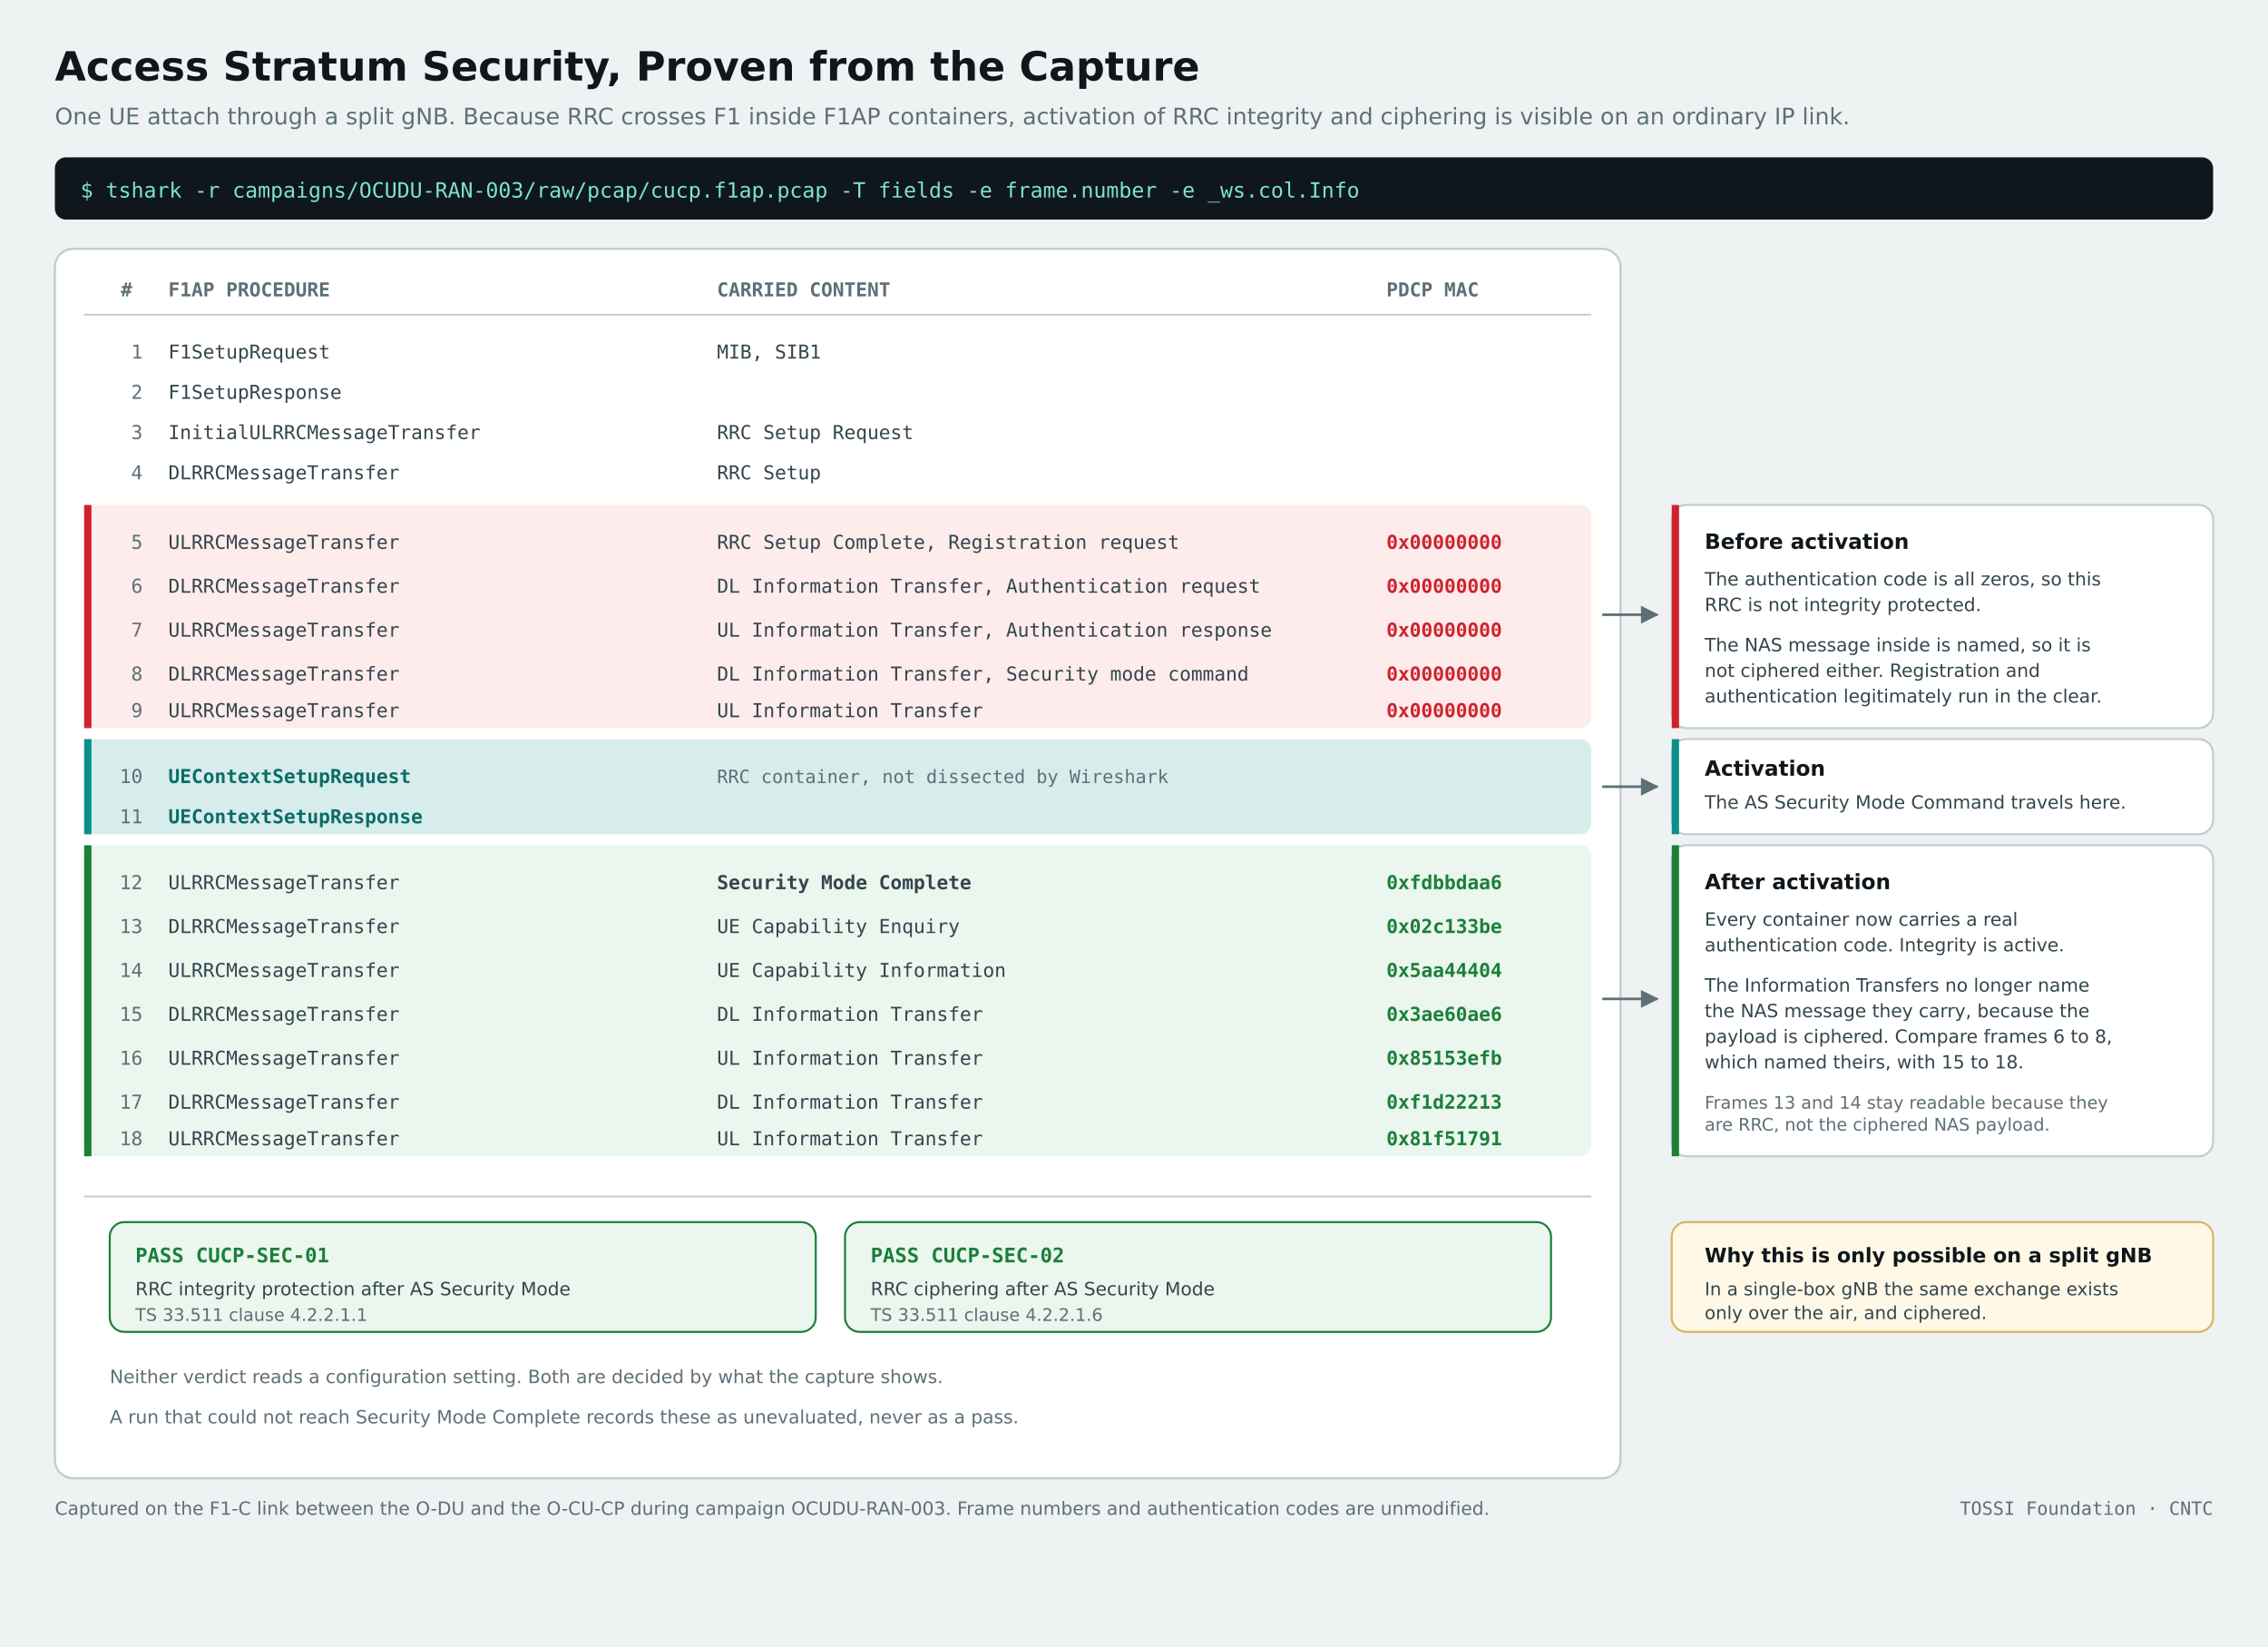
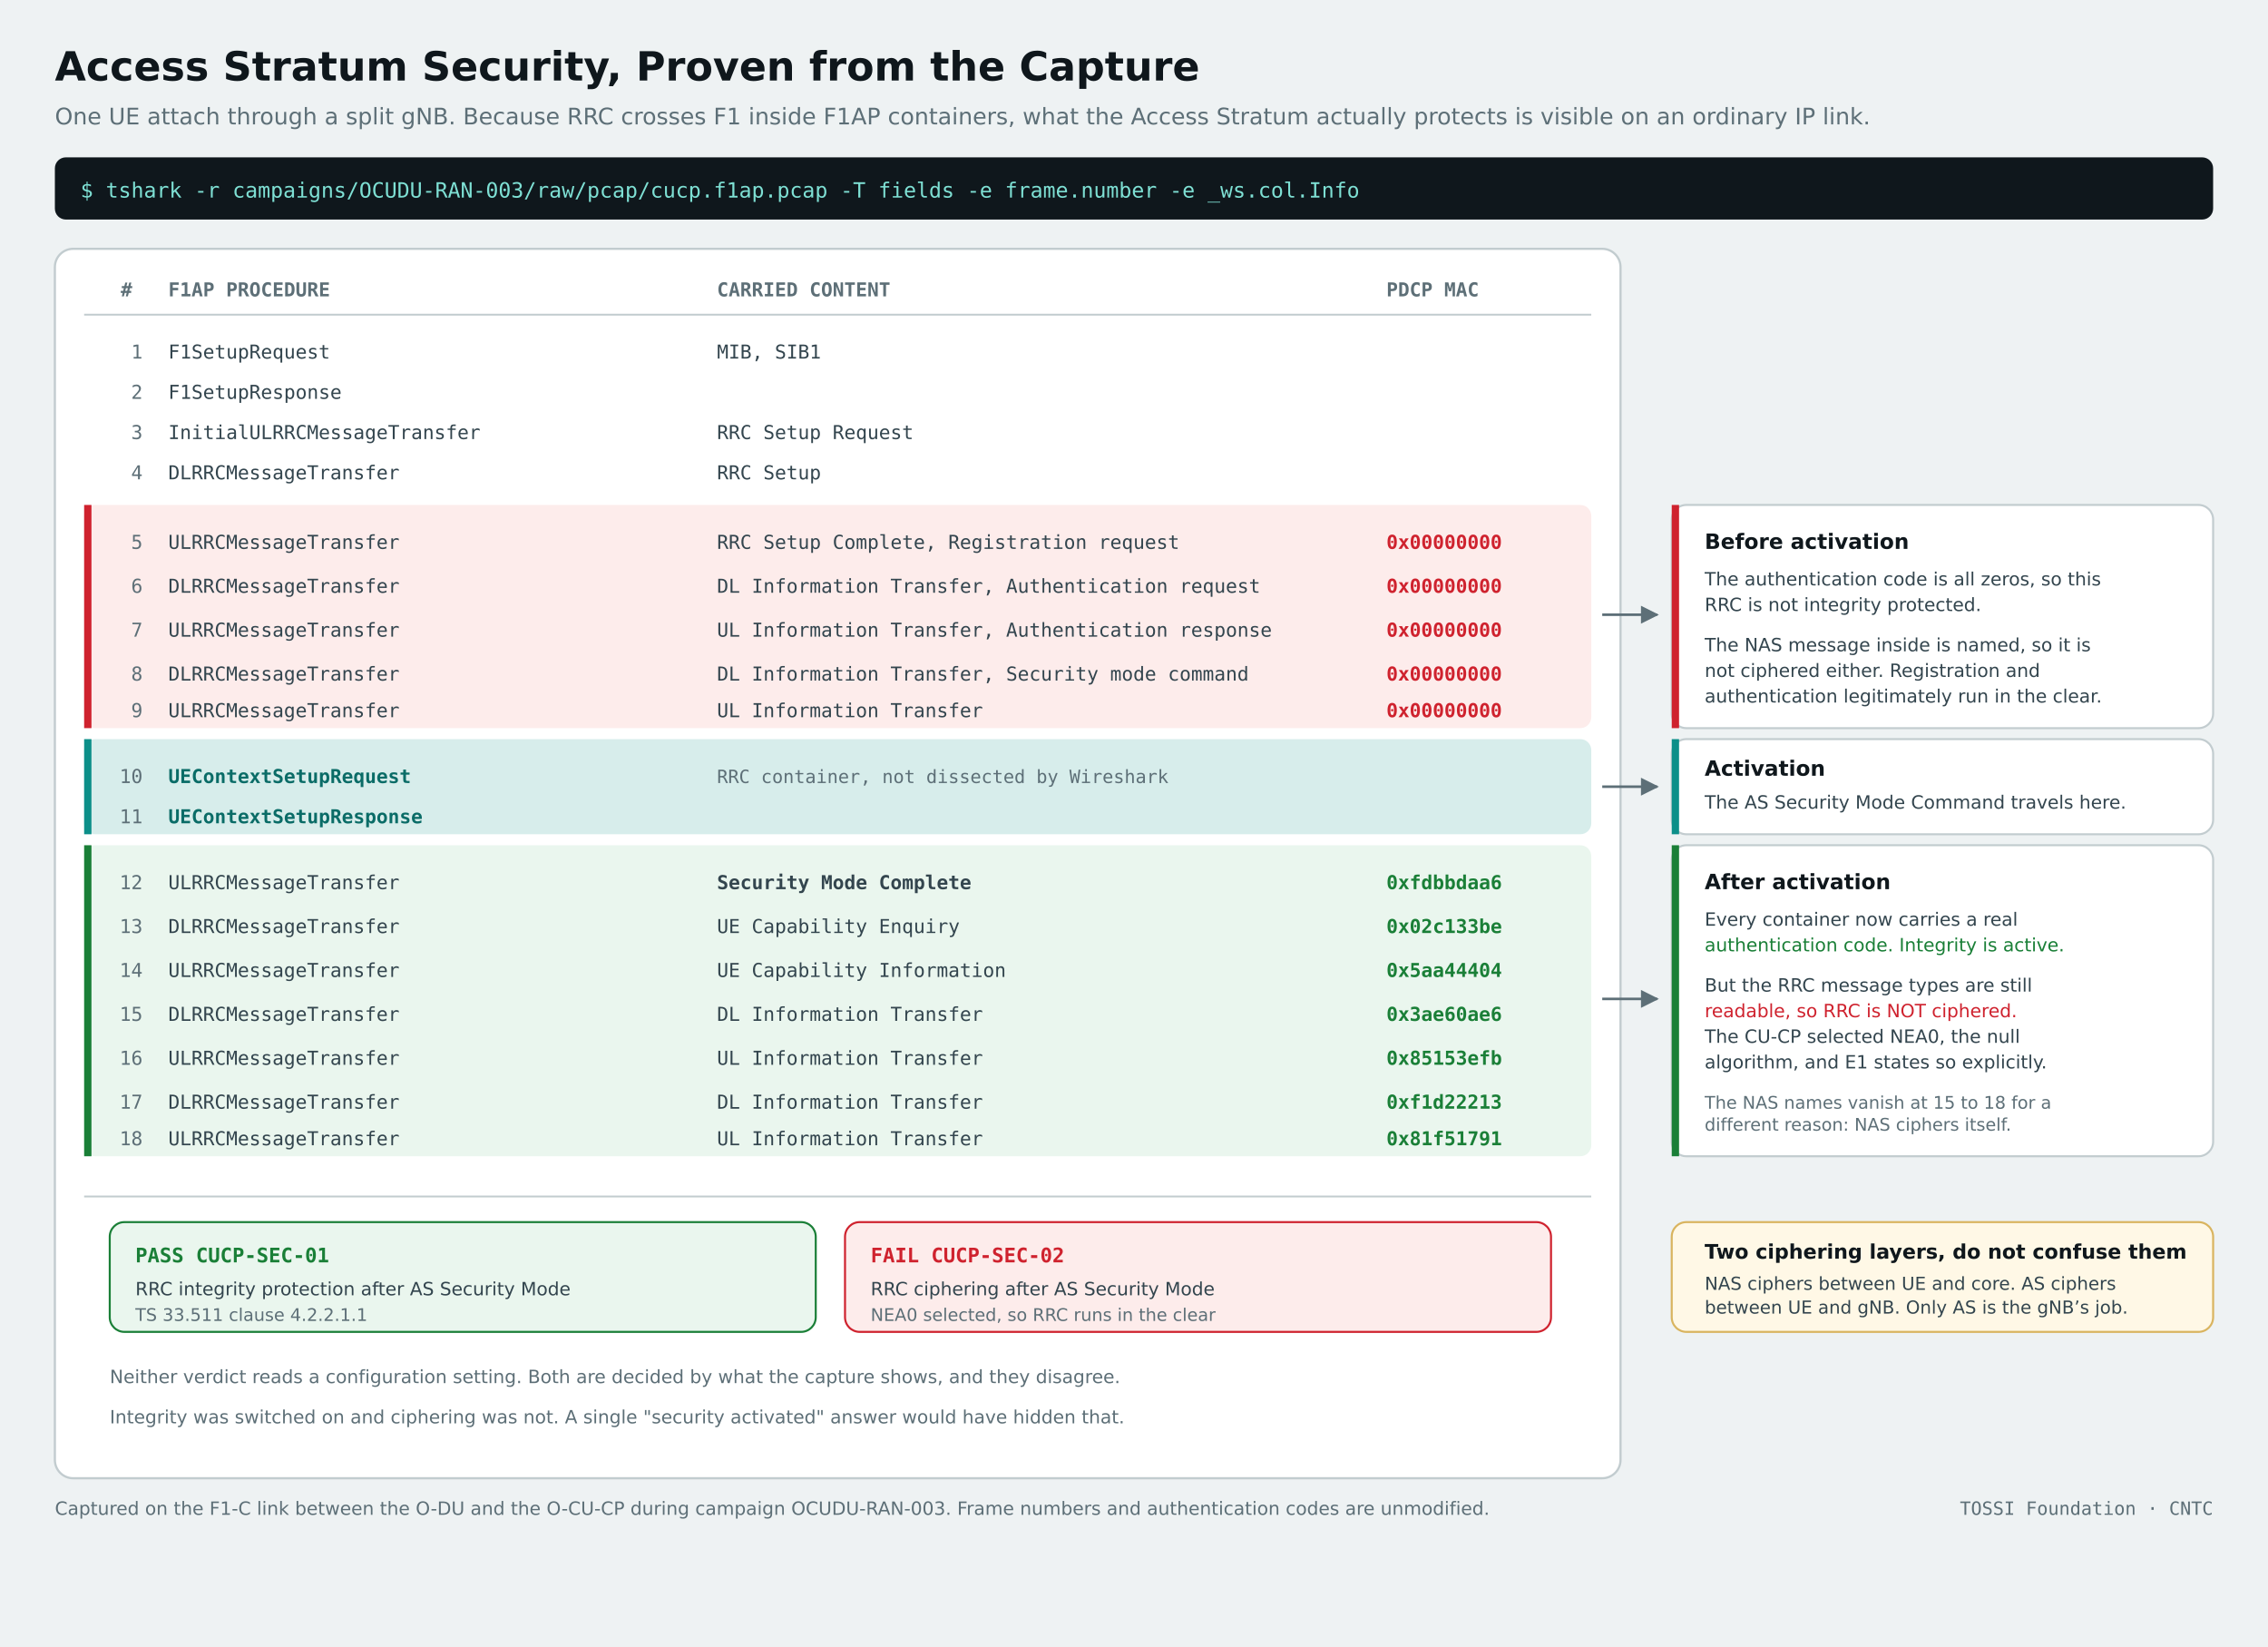
<svg xmlns="http://www.w3.org/2000/svg" viewBox="0 0 1240 900" role="img" aria-label="F1AP decode of one UE attach showing Access Stratum security activation: frames before the Security Mode procedure carry a zero message authentication code and name the NAS message they contain, while frames after it carry real authentication codes and no longer reveal their payload.">
  <style>
  text{font-family:'DejaVu Sans','Helvetica',Arial,sans-serif}
  .mono{font-family:'DejaVu Sans Mono','Courier New',monospace}
  .hd{font-weight:700}
  .t{fill:#0f171c} .tm{fill:#33454e} .tmut{fill:#5d6f77} .tac{fill:#0a6c67}
  .panel{fill:#ffffff;stroke:#c2cccf;stroke-width:1.2}
  .cmd{fill:#0f171c}
  .bad{fill:#cf222e} .good{fill:#1a7f37} .warn{fill:#8a6100}
  .note{fill:#ffffff;stroke:#c2cccf;stroke-width:1.1}
</style>
  <defs>
    <marker id="an" viewBox="0 0 10 10" refX="9" refY="5" markerWidth="7" markerHeight="7" orient="auto-start-reverse">
      <path d="M0 0 L10 5 L0 10 z" fill="#5d6f77" />
    </marker>
  </defs>
  <rect x="0" y="0" width="1240" height="900" fill="#eef2f3" />
  <text x="30" y="44" class="t hd" font-size="22">Access Stratum Security, Proven from the Capture</text>
-   <text x="30" y="68" class="tmut" font-size="12.5">One UE attach through a split gNB. Because RRC crosses F1 inside F1AP containers, activation of RRC integrity and ciphering is visible on an ordinary IP link.</text>
+   <text x="30" y="68" class="tmut" font-size="12.5">One UE attach through a split gNB. Because RRC crosses F1 inside F1AP containers, what the Access Stratum actually protects is visible on an ordinary IP link.</text>
  <rect x="30" y="86" width="1180" height="34" rx="6" fill="#0f171c" />
  <text x="44" y="108" class="mono" font-size="11.5" fill="#7ee0d4">$ tshark -r campaigns/OCUDU-RAN-003/raw/pcap/cucp.f1ap.pcap -T fields -e frame.number -e _ws.col.Info</text>
  <rect x="30" y="136" width="856" height="672" rx="10" class="panel" />
  <text x="66" y="162" class="tmut hd mono" font-size="10.5">#</text>
  <text x="92" y="162" class="tmut hd mono" font-size="10.5">F1AP PROCEDURE</text>
  <text x="392" y="162" class="tmut hd mono" font-size="10.5">CARRIED CONTENT</text>
  <text x="758" y="162" class="tmut hd mono" font-size="10.5">PDCP MAC</text>
  <line x1="46" y1="172" x2="870" y2="172" stroke="#c2cccf" stroke-width="1" />
  <text x="78" y="196" class="tmut mono" font-size="10.5" text-anchor="end">1</text>
  <text x="92" y="196" class="tm mono" font-size="10.5">F1SetupRequest</text>
  <text x="392" y="196" class="tm mono" font-size="10.5">MIB, SIB1</text>
  <text x="78" y="218" class="tmut mono" font-size="10.5" text-anchor="end">2</text>
  <text x="92" y="218" class="tm mono" font-size="10.5">F1SetupResponse</text>
  <text x="78" y="240" class="tmut mono" font-size="10.5" text-anchor="end">3</text>
  <text x="92" y="240" class="tm mono" font-size="10.5">InitialULRRCMessageTransfer</text>
  <text x="392" y="240" class="tm mono" font-size="10.5">RRC Setup Request</text>
  <text x="78" y="262" class="tmut mono" font-size="10.5" text-anchor="end">4</text>
  <text x="92" y="262" class="tm mono" font-size="10.5">DLRRCMessageTransfer</text>
  <text x="392" y="262" class="tm mono" font-size="10.5">RRC Setup</text>
  <rect x="46" y="276" width="824" height="122" rx="6" fill="#fdeceb" />
  <rect x="46" y="276" width="4" height="122" fill="#cf222e" />
  <text x="78" y="300" class="tmut mono" font-size="10.5" text-anchor="end">5</text>
  <text x="92" y="300" class="tm mono" font-size="10.5">ULRRCMessageTransfer</text>
  <text x="392" y="300" class="tm mono" font-size="10.5">RRC Setup Complete, Registration request</text>
  <text x="758" y="300" class="bad mono hd" font-size="10.5">0x00000000</text>
  <text x="78" y="324" class="tmut mono" font-size="10.5" text-anchor="end">6</text>
  <text x="92" y="324" class="tm mono" font-size="10.5">DLRRCMessageTransfer</text>
  <text x="392" y="324" class="tm mono" font-size="10.5">DL Information Transfer, Authentication request</text>
  <text x="758" y="324" class="bad mono hd" font-size="10.5">0x00000000</text>
  <text x="78" y="348" class="tmut mono" font-size="10.5" text-anchor="end">7</text>
  <text x="92" y="348" class="tm mono" font-size="10.5">ULRRCMessageTransfer</text>
  <text x="392" y="348" class="tm mono" font-size="10.5">UL Information Transfer, Authentication response</text>
  <text x="758" y="348" class="bad mono hd" font-size="10.5">0x00000000</text>
  <text x="78" y="372" class="tmut mono" font-size="10.5" text-anchor="end">8</text>
  <text x="92" y="372" class="tm mono" font-size="10.5">DLRRCMessageTransfer</text>
  <text x="392" y="372" class="tm mono" font-size="10.5">DL Information Transfer, Security mode command</text>
  <text x="758" y="372" class="bad mono hd" font-size="10.5">0x00000000</text>
  <text x="78" y="392" class="tmut mono" font-size="10.5" text-anchor="end">9</text>
  <text x="92" y="392" class="tm mono" font-size="10.5">ULRRCMessageTransfer</text>
  <text x="392" y="392" class="tm mono" font-size="10.5">UL Information Transfer</text>
  <text x="758" y="392" class="bad mono hd" font-size="10.5">0x00000000</text>
  <rect x="46" y="404" width="824" height="52" rx="6" fill="#d7edeb" />
  <rect x="46" y="404" width="4" height="52" fill="#0c8f89" />
  <text x="78" y="428" class="tmut mono" font-size="10.5" text-anchor="end">10</text>
  <text x="92" y="428" class="tac mono hd" font-size="10.5">UEContextSetupRequest</text>
  <text x="392" y="428" class="tmut mono" font-size="10">RRC container, not dissected by Wireshark</text>
  <text x="78" y="450" class="tmut mono" font-size="10.5" text-anchor="end">11</text>
  <text x="92" y="450" class="tac mono hd" font-size="10.5">UEContextSetupResponse</text>
  <rect x="46" y="462" width="824" height="170" rx="6" fill="#eaf6ee" />
  <rect x="46" y="462" width="4" height="170" fill="#1a7f37" />
  <text x="78" y="486" class="tmut mono" font-size="10.5" text-anchor="end">12</text>
  <text x="92" y="486" class="tm mono" font-size="10.5">ULRRCMessageTransfer</text>
  <text x="392" y="486" class="tm mono hd" font-size="10.5">Security Mode Complete</text>
  <text x="758" y="486" class="good mono hd" font-size="10.5">0xfdbbdaa6</text>
  <text x="78" y="510" class="tmut mono" font-size="10.5" text-anchor="end">13</text>
  <text x="92" y="510" class="tm mono" font-size="10.5">DLRRCMessageTransfer</text>
  <text x="392" y="510" class="tm mono" font-size="10.5">UE Capability Enquiry</text>
  <text x="758" y="510" class="good mono hd" font-size="10.5">0x02c133be</text>
  <text x="78" y="534" class="tmut mono" font-size="10.5" text-anchor="end">14</text>
  <text x="92" y="534" class="tm mono" font-size="10.5">ULRRCMessageTransfer</text>
  <text x="392" y="534" class="tm mono" font-size="10.5">UE Capability Information</text>
  <text x="758" y="534" class="good mono hd" font-size="10.5">0x5aa44404</text>
  <text x="78" y="558" class="tmut mono" font-size="10.5" text-anchor="end">15</text>
  <text x="92" y="558" class="tm mono" font-size="10.5">DLRRCMessageTransfer</text>
  <text x="392" y="558" class="tm mono" font-size="10.5">DL Information Transfer</text>
  <text x="758" y="558" class="good mono hd" font-size="10.5">0x3ae60ae6</text>
  <text x="78" y="582" class="tmut mono" font-size="10.5" text-anchor="end">16</text>
  <text x="92" y="582" class="tm mono" font-size="10.5">ULRRCMessageTransfer</text>
  <text x="392" y="582" class="tm mono" font-size="10.5">UL Information Transfer</text>
  <text x="758" y="582" class="good mono hd" font-size="10.5">0x85153efb</text>
  <text x="78" y="606" class="tmut mono" font-size="10.5" text-anchor="end">17</text>
  <text x="92" y="606" class="tm mono" font-size="10.5">DLRRCMessageTransfer</text>
  <text x="392" y="606" class="tm mono" font-size="10.5">DL Information Transfer</text>
  <text x="758" y="606" class="good mono hd" font-size="10.5">0xf1d22213</text>
  <text x="78" y="626" class="tmut mono" font-size="10.5" text-anchor="end">18</text>
  <text x="92" y="626" class="tm mono" font-size="10.5">ULRRCMessageTransfer</text>
  <text x="392" y="626" class="tm mono" font-size="10.5">UL Information Transfer</text>
  <text x="758" y="626" class="good mono hd" font-size="10.5">0x81f51791</text>
  <line x1="46" y1="654" x2="870" y2="654" stroke="#c2cccf" stroke-width="1" />
  <rect x="60" y="668" width="386" height="60" rx="8" fill="#eaf6ee" stroke="#1a7f37" stroke-width="1.1" />
  <text x="74" y="690" class="good hd mono" font-size="11">PASS  CUCP-SEC-01</text>
  <text x="74" y="708" class="tm" font-size="10">RRC integrity protection after AS Security Mode</text>
  <text x="74" y="722" class="tmut" font-size="9.5">TS 33.511 clause 4.2.2.1.1</text>
-   <rect x="462" y="668" width="386" height="60" rx="8" fill="#eaf6ee" stroke="#1a7f37" stroke-width="1.1" />
-   <text x="476" y="690" class="good hd mono" font-size="11">PASS  CUCP-SEC-02</text>
+   <rect x="462" y="668" width="386" height="60" rx="8" fill="#fdeceb" stroke="#cf222e" stroke-width="1.1" />
+   <text x="476" y="690" class="bad hd mono" font-size="11">FAIL  CUCP-SEC-02</text>
  <text x="476" y="708" class="tm" font-size="10">RRC ciphering after AS Security Mode</text>
-   <text x="476" y="722" class="tmut" font-size="9.5">TS 33.511 clause 4.2.2.1.6</text>
-   <text x="60" y="756" class="tmut" font-size="10">Neither verdict reads a configuration setting. Both are decided by what the capture shows.</text>
-   <text x="60" y="778" class="tmut" font-size="10">A run that could not reach Security Mode Complete records these as unevaluated, never as a pass.</text>
+   <text x="476" y="722" class="tmut" font-size="9.5">NEA0 selected, so RRC runs in the clear</text>
+   <text x="60" y="756" class="tmut" font-size="10">Neither verdict reads a configuration setting. Both are decided by what the capture shows, and they disagree.</text>
+   <text x="60" y="778" class="tmut" font-size="10">Integrity was switched on and ciphering was not. A single "security activated" answer would have hidden that.</text>
  <path d="M876 336 H906" stroke="#5d6f77" stroke-width="1.4" fill="none" marker-end="url(#an)" />
  <rect x="914" y="276" width="296" height="122" rx="8" class="note" />
  <rect x="914" y="276" width="4" height="122" fill="#cf222e" />
  <text x="932" y="300" class="t hd" font-size="11.5">Before activation</text>
  <text x="932" y="320" class="tm" font-size="10">The authentication code is all zeros, so this</text>
  <text x="932" y="334" class="tm" font-size="10">RRC is not integrity protected.</text>
  <text x="932" y="356" class="tm" font-size="10">The NAS message inside is named, so it is</text>
  <text x="932" y="370" class="tm" font-size="10">not ciphered either. Registration and</text>
  <text x="932" y="384" class="tm" font-size="10">authentication legitimately run in the clear.</text>
  <path d="M876 430 H906" stroke="#5d6f77" stroke-width="1.4" fill="none" marker-end="url(#an)" />
  <rect x="914" y="404" width="296" height="52" rx="8" class="note" />
  <rect x="914" y="404" width="4" height="52" fill="#0c8f89" />
  <text x="932" y="424" class="t hd" font-size="11.5">Activation</text>
  <text x="932" y="442" class="tm" font-size="10">The AS Security Mode Command travels here.</text>
  <path d="M876 546 H906" stroke="#5d6f77" stroke-width="1.4" fill="none" marker-end="url(#an)" />
  <rect x="914" y="462" width="296" height="170" rx="8" class="note" />
  <rect x="914" y="462" width="4" height="170" fill="#1a7f37" />
  <text x="932" y="486" class="t hd" font-size="11.5">After activation</text>
  <text x="932" y="506" class="tm" font-size="10">Every container now carries a real</text>
-   <text x="932" y="520" class="tm" font-size="10">authentication code. Integrity is active.</text>
-   <text x="932" y="542" class="tm" font-size="10">The Information Transfers no longer name</text>
-   <text x="932" y="556" class="tm" font-size="10">the NAS message they carry, because the</text>
-   <text x="932" y="570" class="tm" font-size="10">payload is ciphered. Compare frames 6 to 8,</text>
-   <text x="932" y="584" class="tm" font-size="10">which named theirs, with 15 to 18.</text>
-   <text x="932" y="606" class="tmut" font-size="9.5">Frames 13 and 14 stay readable because they</text>
-   <text x="932" y="618" class="tmut" font-size="9.5">are RRC, not the ciphered NAS payload.</text>
+   <text x="932" y="520" class="good" font-size="10">authentication code. Integrity is active.</text>
+   <text x="932" y="542" class="tm" font-size="10">But the RRC message types are still</text>
+   <text x="932" y="556" class="bad" font-size="10">readable, so RRC is NOT ciphered.</text>
+   <text x="932" y="570" class="tm" font-size="10">The CU-CP selected NEA0, the null</text>
+   <text x="932" y="584" class="tm" font-size="10">algorithm, and E1 states so explicitly.</text>
+   <text x="932" y="606" class="tmut" font-size="9.5">The NAS names vanish at 15 to 18 for a</text>
+   <text x="932" y="618" class="tmut" font-size="9.5">different reason: NAS ciphers itself.</text>
  <rect x="914" y="668" width="296" height="60" rx="8" fill="#fff8e6" stroke="#d9b45f" stroke-width="1.1" />
-   <text x="932" y="690" class="t hd" font-size="11">Why this is only possible on a split gNB</text>
-   <text x="932" y="708" class="tm" font-size="9.8">In a single-box gNB the same exchange exists</text>
-   <text x="932" y="721" class="tm" font-size="9.8">only over the air, and ciphered.</text>
+   <text x="932" y="688" class="t hd" font-size="11">Two ciphering layers, do not confuse them</text>
+   <text x="932" y="705" class="tm" font-size="9.8">NAS ciphers between UE and core. AS ciphers</text>
+   <text x="932" y="718" class="tm" font-size="9.8">between UE and gNB. Only AS is the gNB’s job.</text>
  <text x="30" y="828" class="tmut" font-size="10">Captured on the F1-C link between the O-DU and the O-CU-CP during campaign OCUDU-RAN-003. Frame numbers and authentication codes are unmodified.</text>
  <text x="1210" y="828" class="tmut mono" font-size="10" text-anchor="end">TOSSI Foundation · CNTC</text>
</svg>
